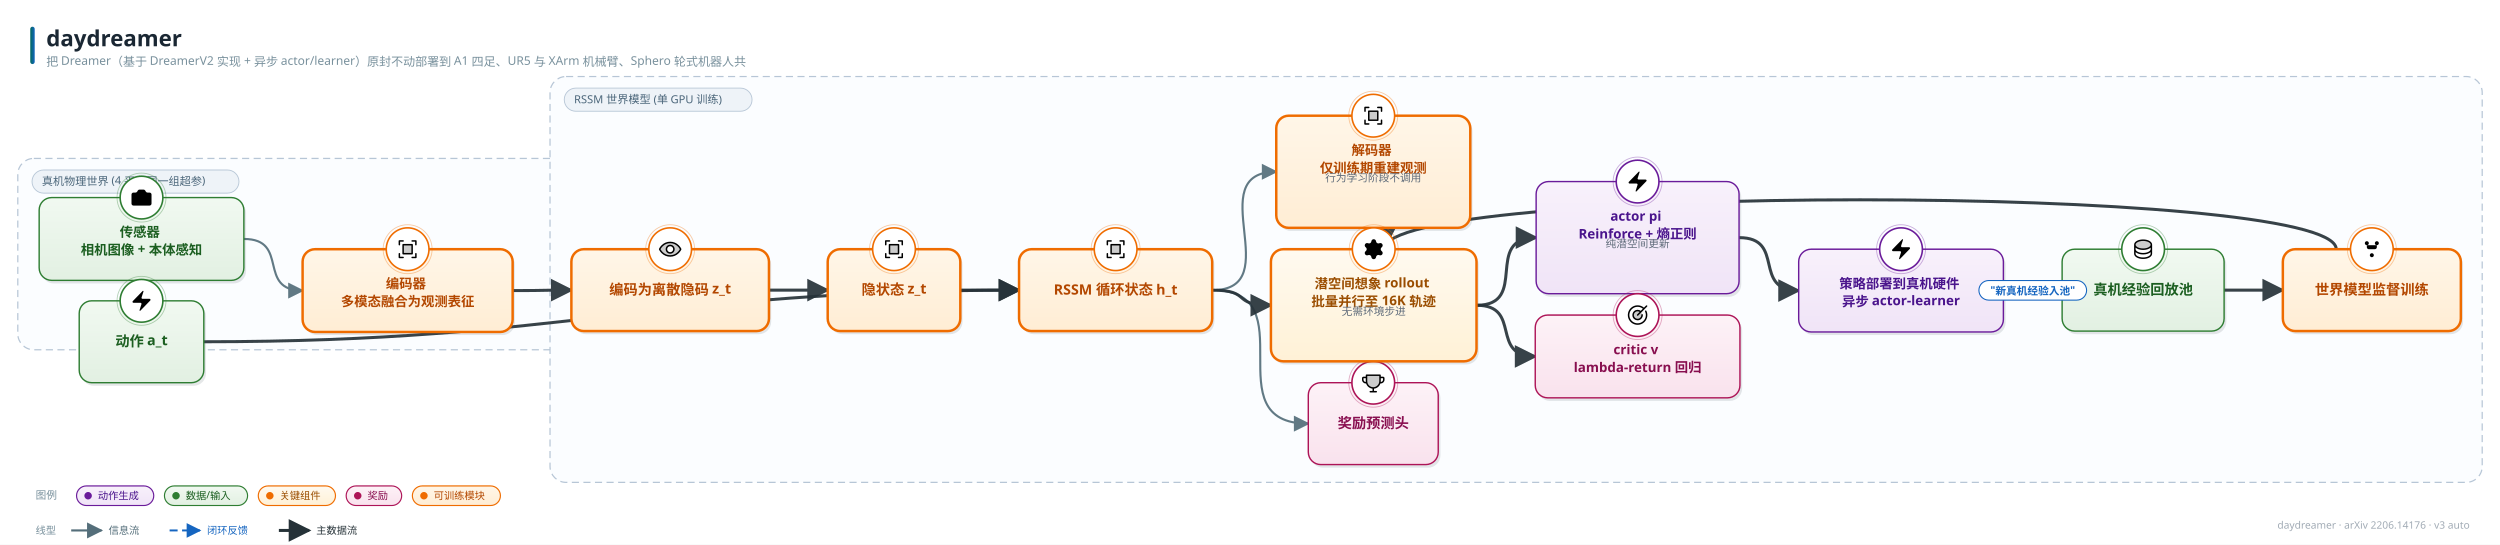
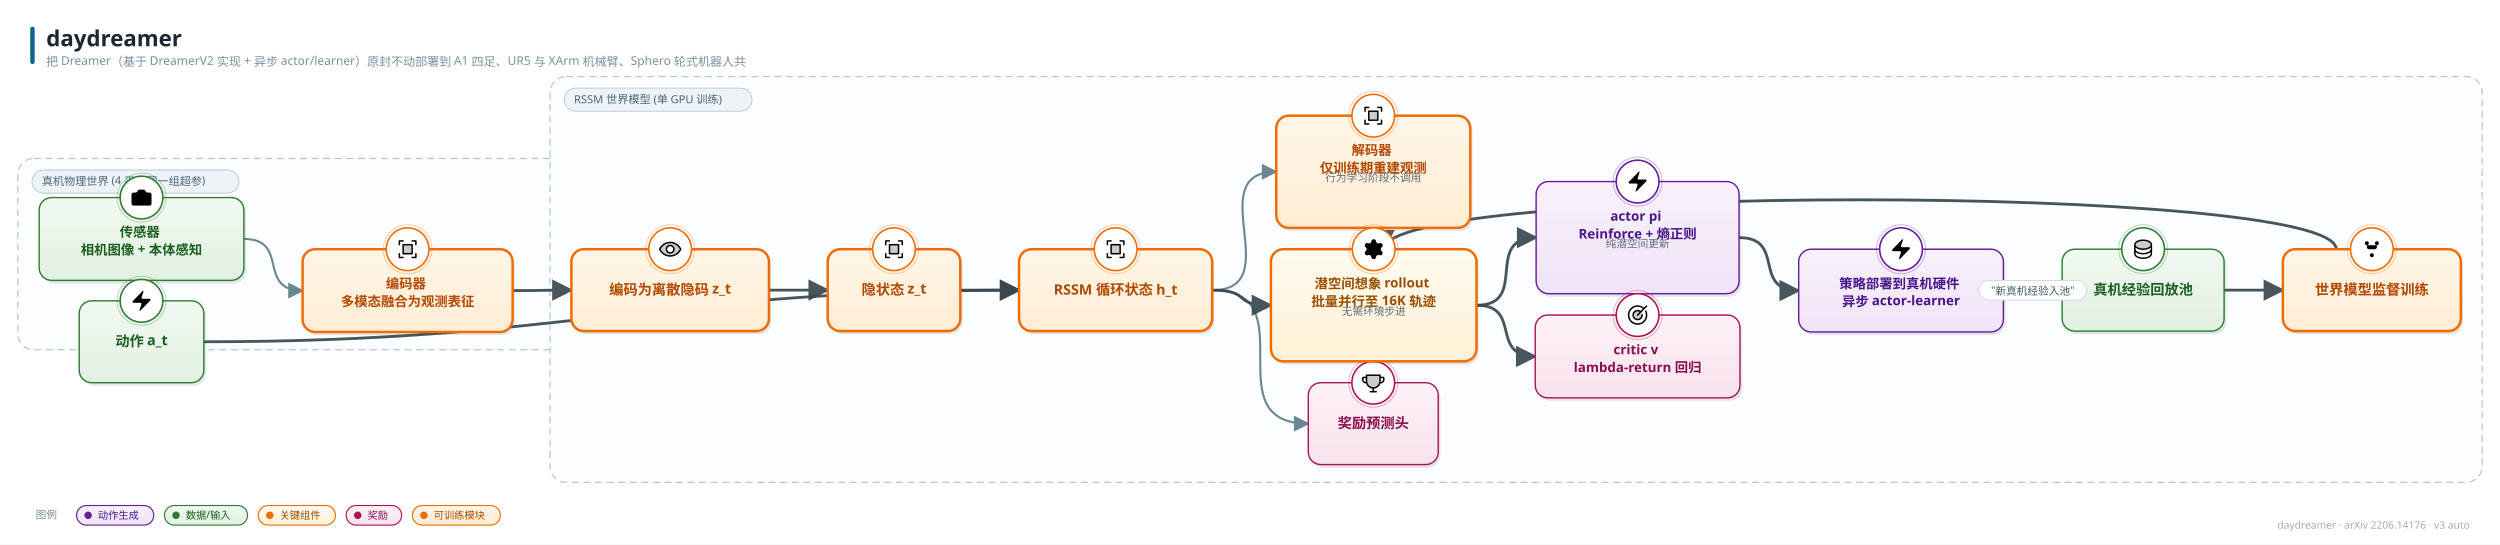
<svg xmlns="http://www.w3.org/2000/svg" width="2809" height="612" viewBox="0 0 2809 612" font-family="'PingFang SC','Hiragino Sans GB','Microsoft YaHei','Segoe UI',sans-serif">
  <style>text{font-family:'PingFang SC','Hiragino Sans GB','Microsoft YaHei','Segoe UI',sans-serif;} .lbl{font-weight:700;}</style>
  <defs>
    <linearGradient id="g-data" x1="0" y1="0" x2="0" y2="1">
      <stop offset="0" stop-color="#f1f9f1" />
      <stop offset="1" stop-color="#e2f0e2" />
    </linearGradient>
    <linearGradient id="g-frozen" x1="0" y1="0" x2="0" y2="1">
      <stop offset="0" stop-color="#f0f7fe" />
      <stop offset="1" stop-color="#dcecfb" />
    </linearGradient>
    <linearGradient id="g-train" x1="0" y1="0" x2="0" y2="1">
      <stop offset="0" stop-color="#fff6e8" />
      <stop offset="1" stop-color="#ffedd4" />
    </linearGradient>
    <linearGradient id="g-loss" x1="0" y1="0" x2="0" y2="1">
      <stop offset="0" stop-color="#fdf0f1" />
      <stop offset="1" stop-color="#f9e0e2" />
    </linearGradient>
    <linearGradient id="g-act" x1="0" y1="0" x2="0" y2="1">
      <stop offset="0" stop-color="#f8f1fb" />
      <stop offset="1" stop-color="#f0e4f7" />
    </linearGradient>
    <linearGradient id="g-loop" x1="0" y1="0" x2="0" y2="1">
      <stop offset="0" stop-color="#f2f5f7" />
      <stop offset="1" stop-color="#e6ebee" />
    </linearGradient>
    <linearGradient id="g-env" x1="0" y1="0" x2="0" y2="1">
      <stop offset="0" stop-color="#eef8f6" />
      <stop offset="1" stop-color="#dcf0ec" />
    </linearGradient>
    <linearGradient id="g-mem" x1="0" y1="0" x2="0" y2="1">
      <stop offset="0" stop-color="#fffef0" />
      <stop offset="1" stop-color="#fdf6d8" />
    </linearGradient>
    <linearGradient id="g-reward" x1="0" y1="0" x2="0" y2="1">
      <stop offset="0" stop-color="#fdf2f7" />
      <stop offset="1" stop-color="#f9e2ed" />
    </linearGradient>
    <linearGradient id="g-key" x1="0" y1="0" x2="0" y2="1">
      <stop offset="0" stop-color="#fffaf0" />
      <stop offset="1" stop-color="#fff1d6" />
    </linearGradient>
    <linearGradient id="g-title" x1="0" y1="0" x2="1" y2="0">
      <stop offset="0" stop-color="#00695c" />
      <stop offset="1" stop-color="#1565c0" />
    </linearGradient>
    <marker id="arr-main" viewBox="0 0 10 10" refX="9" refY="5" markerWidth="7.5" markerHeight="7.5" orient="auto-start-reverse">
-       <path d="M0 0 L10 5 L0 10 z" fill="#546e7a" />
+       <path d="M0 0 L10 5 L0 10 z" fill="#607d8b" />
    </marker>
    <marker id="arr-thick" viewBox="0 0 10 10" refX="9" refY="5" markerWidth="7.5" markerHeight="7.5" orient="auto-start-reverse">
-       <path d="M0 0 L10 5 L0 10 z" fill="#263238" />
+       <path d="M0 0 L10 5 L0 10 z" fill="#37474f" />
    </marker>
    <marker id="arr-thin" viewBox="0 0 10 10" refX="9" refY="5" markerWidth="7.5" markerHeight="7.5" orient="auto-start-reverse">
-       <path d="M0 0 L10 5 L0 10 z" fill="#9fb0bb" />
+       <path d="M0 0 L10 5 L0 10 z" fill="#90a4ae" />
    </marker>
    <marker id="arr-fb" viewBox="0 0 10 10" refX="9" refY="5" markerWidth="7.5" markerHeight="7.5" orient="auto-start-reverse">
      <path d="M0 0 L10 5 L0 10 z" fill="#1565c0" />
    </marker>
    <marker id="arr-loss" viewBox="0 0 10 10" refX="9" refY="5" markerWidth="7.5" markerHeight="7.5" orient="auto-start-reverse">
      <path d="M0 0 L10 5 L0 10 z" fill="#c62828" />
    </marker>
  </defs>
  <rect width="2809" height="612" fill="#ffffff" />
  <rect x="34" y="30" width="5" height="42" rx="2.5" fill="url(#g-title)" />
  <text x="52" y="52" font-size="25" font-weight="800" fill="#1a2733">daydreamer</text>
  <text x="52" y="74" font-size="13.5" fill="#78909c">把 Dreamer（基于 DreamerV2 实现 + 异步 actor/learner）原封不动部署到 A1 四足、UR5 与 XArm 机械臂、Sphero 轮式机器人共 </text>
  <text x="2775" y="594" font-size="11.5" fill="#a0aab4" text-anchor="end">daydreamer · arXiv 2206.14176 · v3 auto</text>
  <rect x="20" y="178" width="2503" height="215" rx="18" fill="#fbfdff" stroke="#b7c6d6" stroke-width="1.4" stroke-dasharray="8 5" />
  <rect x="36" y="191" width="232.5" height="26" rx="13" fill="#eef3f8" stroke="#b7c6d6" />
  <text x="47" y="208" font-size="12.5" fill="#4a6579">真机物理世界 (4 平台同一组超参)</text>
  <rect x="618" y="86" width="2171" height="456" rx="18" fill="#fbfdff" stroke="#b7c6d6" stroke-width="1.4" stroke-dasharray="8 5" />
  <rect x="634" y="99" width="211.0" height="26" rx="13" fill="#eef3f8" stroke="#b7c6d6" />
  <text x="645" y="116" font-size="12.5" fill="#4a6579">RSSM 世界模型 (单 GPU 训练)</text>
-   <path d="M 274.0 268.5 C 326.1 268.5, 287.9 326.5, 340.0 326.5" fill="none" stroke="#546e7a" stroke-width="2.4" marker-end="url(#arr-main)" opacity="0.92" />
-   <path d="M 2251.0 326.5 C 2297.0 326.5, 2271.0 326.0, 2317.0 326.0" fill="none" stroke="#1565c0" stroke-width="2.2" stroke-dasharray="9 5" marker-end="url(#arr-fb)" opacity="0.92" />
-   <path d="M 576.0 326.5 C 622.0 326.5, 596.0 326.0, 642.0 326.0" fill="none" stroke="#263238" stroke-width="3.4" marker-end="url(#arr-thick)" opacity="0.92" />
-   <path d="M 864.0 326.0 C 910.0 326.0, 884.0 326.0, 930.0 326.0" fill="none" stroke="#263238" stroke-width="3.4" marker-end="url(#arr-thick)" opacity="0.92" />
-   <path d="M 229.0 384.0 C 638.1 384.0, 735.9 326.0, 1145.0 326.0" fill="none" stroke="#263238" stroke-width="3.4" marker-end="url(#arr-thick)" opacity="0.92" />
-   <path d="M 1079.0 326.0 C 1125.0 326.0, 1099.0 326.0, 1145.0 326.0" fill="none" stroke="#263238" stroke-width="3.4" marker-end="url(#arr-thick)" opacity="0.92" />
-   <path d="M 1362.0 326.0 C 1448.1 326.0, 1347.9 193.0, 1434.0 193.0" fill="none" stroke="#546e7a" stroke-width="2.4" marker-end="url(#arr-main)" opacity="0.92" />
-   <path d="M 1362.0 326.0 C 1470.4 326.0, 1361.6 476.0, 1470.0 476.0" fill="none" stroke="#546e7a" stroke-width="2.4" marker-end="url(#arr-main)" opacity="0.92" />
-   <path d="M 2499.0 326.0 C 2545.0 326.0, 2519.0 326.0, 2565.0 326.0" fill="none" stroke="#263238" stroke-width="3.4" marker-end="url(#arr-thick)" opacity="0.92" />
-   <path d="M 2625.0 280.0 C 2625.0 206.0, 1555.0 206.0, 1555.0 280.0" fill="none" stroke="#263238" stroke-width="3.4" marker-end="url(#arr-thick)" opacity="0.92" />
-   <path d="M 1362.0 326.0 C 1408.0 326.0, 1382.0 343.0, 1428.0 343.0" fill="none" stroke="#263238" stroke-width="3.4" marker-end="url(#arr-thick)" opacity="0.92" />
-   <path d="M 1659.0 343.0 C 1719.1 343.0, 1665.9 267.0, 1726.0 267.0" fill="none" stroke="#263238" stroke-width="3.4" marker-end="url(#arr-thick)" opacity="0.92" />
-   <path d="M 1659.0 343.0 C 1710.9 343.0, 1673.1 400.5, 1725.0 400.5" fill="none" stroke="#263238" stroke-width="3.4" marker-end="url(#arr-thick)" opacity="0.92" />
-   <path d="M 1954.0 267.0 C 2007.1 267.0, 1967.9 326.5, 2021.0 326.5" fill="none" stroke="#263238" stroke-width="3.4" marker-end="url(#arr-thick)" opacity="0.92" />
+   <path d="M 274.0 268.5 C 326.1 268.5, 287.9 326.5, 340.0 326.5" fill="none" stroke="#607d8b" stroke-width="2.4" marker-end="url(#arr-main)" opacity="0.92" />
+   <path d="M 2251.0 326.5 C 2297.0 326.5, 2271.0 326.0, 2317.0 326.0" fill="none" stroke="#1565c0" stroke-width="2.2" stroke-dasharray="7 5" marker-end="url(#arr-fb)" opacity="0.92" />
+   <path d="M 576.0 326.5 C 622.0 326.5, 596.0 326.0, 642.0 326.0" fill="none" stroke="#37474f" stroke-width="3.2" marker-end="url(#arr-thick)" opacity="0.92" />
+   <path d="M 864.0 326.0 C 910.0 326.0, 884.0 326.0, 930.0 326.0" fill="none" stroke="#37474f" stroke-width="3.2" marker-end="url(#arr-thick)" opacity="0.92" />
+   <path d="M 229.0 384.0 C 638.1 384.0, 735.9 326.0, 1145.0 326.0" fill="none" stroke="#37474f" stroke-width="3.2" marker-end="url(#arr-thick)" opacity="0.92" />
+   <path d="M 1079.0 326.0 C 1125.0 326.0, 1099.0 326.0, 1145.0 326.0" fill="none" stroke="#37474f" stroke-width="3.2" marker-end="url(#arr-thick)" opacity="0.92" />
+   <path d="M 1362.0 326.0 C 1448.1 326.0, 1347.9 193.0, 1434.0 193.0" fill="none" stroke="#607d8b" stroke-width="2.4" marker-end="url(#arr-main)" opacity="0.92" />
+   <path d="M 1362.0 326.0 C 1470.4 326.0, 1361.6 476.0, 1470.0 476.0" fill="none" stroke="#607d8b" stroke-width="2.4" marker-end="url(#arr-main)" opacity="0.92" />
+   <path d="M 2499.0 326.0 C 2545.0 326.0, 2519.0 326.0, 2565.0 326.0" fill="none" stroke="#37474f" stroke-width="3.2" marker-end="url(#arr-thick)" opacity="0.92" />
+   <path d="M 2625.0 280.0 C 2625.0 206.0, 1555.0 206.0, 1555.0 280.0" fill="none" stroke="#37474f" stroke-width="3.2" marker-end="url(#arr-thick)" opacity="0.92" />
+   <path d="M 1362.0 326.0 C 1408.0 326.0, 1382.0 343.0, 1428.0 343.0" fill="none" stroke="#37474f" stroke-width="3.2" marker-end="url(#arr-thick)" opacity="0.92" />
+   <path d="M 1659.0 343.0 C 1719.1 343.0, 1665.9 267.0, 1726.0 267.0" fill="none" stroke="#37474f" stroke-width="3.2" marker-end="url(#arr-thick)" opacity="0.92" />
+   <path d="M 1659.0 343.0 C 1710.9 343.0, 1673.1 400.5, 1725.0 400.5" fill="none" stroke="#37474f" stroke-width="3.2" marker-end="url(#arr-thick)" opacity="0.92" />
+   <path d="M 1954.0 267.0 C 2007.1 267.0, 1967.9 326.5, 2021.0 326.5" fill="none" stroke="#37474f" stroke-width="3.2" marker-end="url(#arr-thick)" opacity="0.92" />
  <rect x="46.5" y="225.5" width="230" height="93" rx="14" fill="#37474f" opacity="0.13" />
  <rect x="44" y="222" width="230" height="93" rx="14" fill="url(#g-data)" stroke="#2e7d32" stroke-width="1.6" />
  <circle cx="159.0" cy="222" r="24" fill="#ffffff" stroke="#2e7d32" stroke-width="1.8" />
  <circle cx="159.0" cy="222" r="27.5" fill="none" stroke="#2e7d32" stroke-width="1" opacity="0.35" />
  <g transform="translate(145.5,208.5) scale(1.125)">
    <path d="M13.997 4a2 2 0 0 1 1.76 1.05l.486.9A2 2 0 0 0 18.003 7H20a2 2 0 0 1 2 2v9a2 2 0 0 1-2 2H4a2 2 0 0 1-2-2V9a2 2 0 0 1 2-2h1.997a2 2 0 0 0 1.759-1.048l.489-.904A2 2 0 0 1 10.004 4z" />
    <circle cx="12" cy="13" r="3" />
  </g>
  <text x="159.0" y="266" font-size="15" class="lbl" fill="#1b5e20" text-anchor="middle">
    <tspan x="159.0" dy="0">传感器</tspan>
    <tspan x="159.0" dy="20">相机图像 + 本体感知</tspan>
  </text>
  <rect x="342.5" y="283.5" width="236" height="93" rx="14" fill="#37474f" opacity="0.13" />
  <rect x="340" y="280" width="236" height="93" rx="14" fill="url(#g-train)" stroke="#ef6c00" stroke-width="2.8" />
  <circle cx="458.0" cy="280" r="24" fill="#ffffff" stroke="#ef6c00" stroke-width="1.8" />
  <circle cx="458.0" cy="280" r="27.5" fill="none" stroke="#ef6c00" stroke-width="1" opacity="0.35" />
  <g transform="translate(444.5,266.5) scale(0.1055)">
    <path d="M176,80v96H80V80Z" opacity="0.2" />
    <path d="M224,40V80a8,8,0,0,1-16,0V48H176a8,8,0,0,1,0-16h40A8,8,0,0,1,224,40ZM80,208H48V176a8,8,0,0,0-16,0v40a8,8,0,0,0,8,8H80a8,8,0,0,0,0-16Zm136-40a8,8,0,0,0-8,8v32H176a8,8,0,0,0,0,16h40a8,8,0,0,0,8-8V176A8,8,0,0,0,216,168ZM40,88a8,8,0,0,0,8-8V48H80a8,8,0,0,0,0-16H40a8,8,0,0,0-8,8V80A8,8,0,0,0,40,88ZM80,72h96a8,8,0,0,1,8,8v96a8,8,0,0,1-8,8H80a8,8,0,0,1-8-8V80A8,8,0,0,1,80,72Zm8,96h80V88H88Z" />
  </g>
  <text x="458.0" y="324" font-size="15" class="lbl" fill="#b34700" text-anchor="middle">
    <tspan x="458.0" dy="0">编码器</tspan>
    <tspan x="458.0" dy="20">多模态融合为观测表征</tspan>
  </text>
  <rect x="2023.5" y="283.5" width="230" height="93" rx="14" fill="#37474f" opacity="0.13" />
  <rect x="2021" y="280" width="230" height="93" rx="14" fill="url(#g-act)" stroke="#6a1b9a" stroke-width="1.6" />
  <circle cx="2136.0" cy="280" r="24" fill="#ffffff" stroke="#6a1b9a" stroke-width="1.8" />
  <circle cx="2136.0" cy="280" r="27.5" fill="none" stroke="#6a1b9a" stroke-width="1" opacity="0.35" />
  <g transform="translate(2122.5,266.5) scale(1.125)">
    <path d="M4 14a1 1 0 0 1-.78-1.63l9.9-10.2a.5.5 0 0 1 .86.46l-1.92 6.02A1 1 0 0 0 13 10h7a1 1 0 0 1 .78 1.63l-9.9 10.2a.5.5 0 0 1-.86-.46l1.92-6.02A1 1 0 0 0 11 14z" />
  </g>
  <text x="2136.0" y="324" font-size="15" class="lbl" fill="#4a148c" text-anchor="middle">
    <tspan x="2136.0" dy="0">策略部署到真机硬件</tspan>
    <tspan x="2136.0" dy="20">异步 actor-learner</tspan>
  </text>
  <rect x="2319.5" y="283.5" width="182" height="92" rx="14" fill="#37474f" opacity="0.13" />
  <rect x="2317" y="280" width="182" height="92" rx="14" fill="url(#g-data)" stroke="#2e7d32" stroke-width="1.6" />
  <circle cx="2408.0" cy="280" r="24" fill="#ffffff" stroke="#2e7d32" stroke-width="1.8" />
  <circle cx="2408.0" cy="280" r="27.5" fill="none" stroke="#2e7d32" stroke-width="1" opacity="0.35" />
  <g transform="translate(2394.5,266.5) scale(0.1055)">
    <path d="M216,80c0,26.51-39.4,48-88,48S40,106.51,40,80s39.4-48,88-48S216,53.49,216,80Z" opacity="0.2" />
    <path d="M128,24C74.17,24,32,48.6,32,80v96c0,31.4,42.17,56,96,56s96-24.6,96-56V80C224,48.6,181.83,24,128,24Zm80,104c0,9.62-7.88,19.43-21.61,26.92C170.93,163.35,150.19,168,128,168s-42.93-4.65-58.39-13.08C55.88,147.43,48,137.62,48,128V111.36c17.06,15,46.23,24.64,80,24.64s62.94-9.68,80-24.64ZM69.61,53.08C85.07,44.65,105.81,40,128,40s42.93,4.65,58.39,13.08C200.12,60.57,208,70.38,208,80s-7.88,19.43-21.61,26.92C170.93,115.35,150.19,120,128,120s-42.93-4.65-58.39-13.08C55.88,99.43,48,89.62,48,80S55.88,60.57,69.61,53.08ZM186.39,202.92C170.93,211.35,150.19,216,128,216s-42.93-4.65-58.39-13.08C55.88,195.43,48,185.62,48,176V159.36c17.06,15,46.23,24.64,80,24.64s62.94-9.68,80-24.64V176C208,185.62,200.12,195.43,186.39,202.92Z" />
  </g>
  <text x="2408.0" y="331" font-size="16" class="lbl" fill="#1b5e20" text-anchor="middle">真机经验回放池</text>
  <rect x="644.5" y="283.5" width="222" height="92" rx="14" fill="#37474f" opacity="0.13" />
  <rect x="642" y="280" width="222" height="92" rx="14" fill="url(#g-train)" stroke="#ef6c00" stroke-width="2.8" />
  <circle cx="753.0" cy="280" r="24" fill="#ffffff" stroke="#ef6c00" stroke-width="1.8" />
  <circle cx="753.0" cy="280" r="27.5" fill="none" stroke="#ef6c00" stroke-width="1" opacity="0.35" />
  <g transform="translate(739.5,266.5) scale(0.1055)">
    <path d="M128,56C48,56,16,128,16,128s32,72,112,72,112-72,112-72S208,56,128,56Zm0,112a40,40,0,1,1,40-40A40,40,0,0,1,128,168Z" opacity="0.2" />
    <path d="M247.31,124.76c-.35-.79-8.82-19.58-27.65-38.41C194.57,61.26,162.88,48,128,48S61.43,61.26,36.34,86.35C17.51,105.18,9,124,8.69,124.76a8,8,0,0,0,0,6.5c.35.79,8.82,19.57,27.65,38.4C61.43,194.74,93.12,208,128,208s66.57-13.26,91.66-38.34c18.83-18.83,27.3-37.61,27.65-38.4A8,8,0,0,0,247.31,124.76ZM128,192c-30.78,0-57.67-11.19-79.93-33.25A133.47,133.47,0,0,1,25,128,133.33,133.33,0,0,1,48.07,97.25C70.33,75.19,97.22,64,128,64s57.67,11.19,79.93,33.25A133.46,133.46,0,0,1,231.05,128C223.84,141.46,192.43,192,128,192Zm0-112a48,48,0,1,0,48,48A48.05,48.05,0,0,0,128,80Zm0,80a32,32,0,1,1,32-32A32,32,0,0,1,128,160Z" />
  </g>
  <text x="753.0" y="331" font-size="16" class="lbl" fill="#b34700" text-anchor="middle">编码为离散隐码 z_t</text>
  <rect x="1147.5" y="283.5" width="217" height="92" rx="14" fill="#37474f" opacity="0.13" />
  <rect x="1145" y="280" width="217" height="92" rx="14" fill="url(#g-train)" stroke="#ef6c00" stroke-width="2.8" />
  <circle cx="1253.5" cy="280" r="24" fill="#ffffff" stroke="#ef6c00" stroke-width="1.8" />
  <circle cx="1253.5" cy="280" r="27.5" fill="none" stroke="#ef6c00" stroke-width="1" opacity="0.35" />
  <g transform="translate(1240.0,266.5) scale(0.1055)">
    <path d="M176,80v96H80V80Z" opacity="0.2" />
    <path d="M224,40V80a8,8,0,0,1-16,0V48H176a8,8,0,0,1,0-16h40A8,8,0,0,1,224,40ZM80,208H48V176a8,8,0,0,0-16,0v40a8,8,0,0,0,8,8H80a8,8,0,0,0,0-16Zm136-40a8,8,0,0,0-8,8v32H176a8,8,0,0,0,0,16h40a8,8,0,0,0,8-8V176A8,8,0,0,0,216,168ZM40,88a8,8,0,0,0,8-8V48H80a8,8,0,0,0,0-16H40a8,8,0,0,0-8,8V80A8,8,0,0,0,40,88ZM80,72h96a8,8,0,0,1,8,8v96a8,8,0,0,1-8,8H80a8,8,0,0,1-8-8V80A8,8,0,0,1,80,72Zm8,96h80V88H88Z" />
  </g>
  <text x="1253.5" y="331" font-size="16" class="lbl" fill="#b34700" text-anchor="middle">RSSM 循环状态 h_t</text>
  <rect x="1436.5" y="133.5" width="218" height="126" rx="14" fill="#37474f" opacity="0.13" />
  <rect x="1434" y="130" width="218" height="126" rx="14" fill="url(#g-train)" stroke="#ef6c00" stroke-width="2.8" />
  <circle cx="1543.0" cy="130" r="24" fill="#ffffff" stroke="#ef6c00" stroke-width="1.8" />
  <circle cx="1543.0" cy="130" r="27.5" fill="none" stroke="#ef6c00" stroke-width="1" opacity="0.35" />
  <g transform="translate(1529.5,116.5) scale(0.1055)">
    <path d="M176,80v96H80V80Z" opacity="0.2" />
    <path d="M224,40V80a8,8,0,0,1-16,0V48H176a8,8,0,0,1,0-16h40A8,8,0,0,1,224,40ZM80,208H48V176a8,8,0,0,0-16,0v40a8,8,0,0,0,8,8H80a8,8,0,0,0,0-16Zm136-40a8,8,0,0,0-8,8v32H176a8,8,0,0,0,0,16h40a8,8,0,0,0,8-8V176A8,8,0,0,0,216,168ZM40,88a8,8,0,0,0,8-8V48H80a8,8,0,0,0,0-16H40a8,8,0,0,0-8,8V80A8,8,0,0,0,40,88ZM80,72h96a8,8,0,0,1,8,8v96a8,8,0,0,1-8,8H80a8,8,0,0,1-8-8V80A8,8,0,0,1,80,72Zm8,96h80V88H88Z" />
  </g>
  <text x="1543.0" y="174" font-size="15" class="lbl" fill="#b34700" text-anchor="middle">
    <tspan x="1543.0" dy="0">解码器</tspan>
    <tspan x="1543.0" dy="20">仅训练期重建观测</tspan>
  </text>
  <text x="1543.0" y="204" font-size="12" fill="#5f6b7a" text-anchor="middle">行为学习阶段不调用</text>
  <rect x="1472.5" y="433.5" width="146" height="92" rx="14" fill="#37474f" opacity="0.13" />
  <rect x="1470" y="430" width="146" height="92" rx="14" fill="url(#g-reward)" stroke="#ad1457" stroke-width="1.6" />
  <circle cx="1543.0" cy="430" r="24" fill="#ffffff" stroke="#ad1457" stroke-width="1.8" />
  <circle cx="1543.0" cy="430" r="27.5" fill="none" stroke="#ad1457" stroke-width="1" opacity="0.35" />
  <g transform="translate(1529.5,416.5) scale(0.1055)">
    <path d="M200,48v63.1c0,39.7-31.75,72.6-71.45,72.9A72,72,0,0,1,56,112V48Z" opacity="0.2" />
    <path d="M232,64H208V48a8,8,0,0,0-8-8H56a8,8,0,0,0-8,8V64H24A16,16,0,0,0,8,80V96a40,40,0,0,0,40,40h3.65A80.13,80.13,0,0,0,120,191.61V216H96a8,8,0,0,0,0,16h64a8,8,0,0,0,0-16H136V191.58c31.94-3.23,58.44-25.64,68.08-55.58H208a40,40,0,0,0,40-40V80A16,16,0,0,0,232,64ZM48,120A24,24,0,0,1,24,96V80H48v32q0,4,.39,8Zm144-8.9c0,35.52-29,64.64-64,64.9a64,64,0,0,1-64-64V56H192ZM232,96a24,24,0,0,1-24,24h-.5a81.81,81.81,0,0,0,.5-8.9V80h24Z" />
  </g>
  <text x="1543.0" y="481" font-size="16" class="lbl" fill="#880e4f" text-anchor="middle">奖励预测头</text>
  <rect x="2567.5" y="283.5" width="200" height="92" rx="14" fill="#37474f" opacity="0.13" />
  <rect x="2565" y="280" width="200" height="92" rx="14" fill="url(#g-train)" stroke="#ef6c00" stroke-width="2.8" />
  <circle cx="2665.0" cy="280" r="24" fill="#ffffff" stroke="#ef6c00" stroke-width="1.8" />
  <circle cx="2665.0" cy="280" r="27.5" fill="none" stroke="#ef6c00" stroke-width="1" opacity="0.35" />
  <g transform="translate(2651.5,266.5) scale(1.125)">
    <path stroke="none" d="M0 0h24v24H0z" fill="none" />
    <path d="M10 18a2 2 0 1 0 4 0a2 2 0 1 0 -4 0" />
    <path d="M5 6a2 2 0 1 0 4 0a2 2 0 1 0 -4 0" />
    <path d="M15 6a2 2 0 1 0 4 0a2 2 0 1 0 -4 0" />
    <path d="M7 8v2a2 2 0 0 0 2 2h6a2 2 0 0 0 2 -2v-2" />
    <path d="M12 12l0 4" />
  </g>
  <text x="2665.0" y="331" font-size="16" class="lbl" fill="#b34700" text-anchor="middle">世界模型监督训练</text>
  <rect x="932.5" y="283.5" width="149" height="92" rx="14" fill="#37474f" opacity="0.13" />
  <rect x="930" y="280" width="149" height="92" rx="14" fill="url(#g-train)" stroke="#ef6c00" stroke-width="2.8" />
  <circle cx="1004.5" cy="280" r="24" fill="#ffffff" stroke="#ef6c00" stroke-width="1.8" />
  <circle cx="1004.5" cy="280" r="27.5" fill="none" stroke="#ef6c00" stroke-width="1" opacity="0.35" />
  <g transform="translate(991.0,266.5) scale(0.1055)">
    <path d="M176,80v96H80V80Z" opacity="0.2" />
    <path d="M224,40V80a8,8,0,0,1-16,0V48H176a8,8,0,0,1,0-16h40A8,8,0,0,1,224,40ZM80,208H48V176a8,8,0,0,0-16,0v40a8,8,0,0,0,8,8H80a8,8,0,0,0,0-16Zm136-40a8,8,0,0,0-8,8v32H176a8,8,0,0,0,0,16h40a8,8,0,0,0,8-8V176A8,8,0,0,0,216,168ZM40,88a8,8,0,0,0,8-8V48H80a8,8,0,0,0,0-16H40a8,8,0,0,0-8,8V80A8,8,0,0,0,40,88ZM80,72h96a8,8,0,0,1,8,8v96a8,8,0,0,1-8,8H80a8,8,0,0,1-8-8V80A8,8,0,0,1,80,72Zm8,96h80V88H88Z" />
  </g>
  <text x="1004.5" y="331" font-size="16" class="lbl" fill="#b34700" text-anchor="middle">隐状态 z_t</text>
  <rect x="91.5" y="341.5" width="140" height="92" rx="14" fill="#37474f" opacity="0.13" />
  <rect x="89" y="338" width="140" height="92" rx="14" fill="url(#g-data)" stroke="#2e7d32" stroke-width="1.6" />
  <circle cx="159.0" cy="338" r="24" fill="#ffffff" stroke="#2e7d32" stroke-width="1.8" />
  <circle cx="159.0" cy="338" r="27.5" fill="none" stroke="#2e7d32" stroke-width="1" opacity="0.35" />
  <g transform="translate(145.5,324.5) scale(1.125)">
    <path d="M4 14a1 1 0 0 1-.78-1.63l9.9-10.2a.5.5 0 0 1 .86.46l-1.92 6.02A1 1 0 0 0 13 10h7a1 1 0 0 1 .78 1.63l-9.9 10.2a.5.5 0 0 1-.86-.46l1.92-6.02A1 1 0 0 0 11 14z" />
  </g>
  <text x="159.0" y="389" font-size="16" class="lbl" fill="#1b5e20" text-anchor="middle">动作 a_t</text>
  <rect x="1430.5" y="283.5" width="231" height="126" rx="14" fill="#37474f" opacity="0.13" />
  <rect x="1428" y="280" width="231" height="126" rx="14" fill="url(#g-key)" stroke="#ef6c00" stroke-width="2.8" />
  <circle cx="1543.5" cy="280" r="24" fill="#ffffff" stroke="#ef6c00" stroke-width="1.8" />
  <circle cx="1543.5" cy="280" r="27.5" fill="none" stroke="#ef6c00" stroke-width="1" opacity="0.35" />
  <g transform="translate(1530.0,266.5) scale(1.125)">
    <path d="M9.671 4.136a2.34 2.34 0 0 1 4.659 0 2.34 2.34 0 0 0 3.319 1.915 2.34 2.34 0 0 1 2.33 4.033 2.34 2.34 0 0 0 0 3.831 2.34 2.34 0 0 1-2.33 4.033 2.34 2.34 0 0 0-3.319 1.915 2.34 2.34 0 0 1-4.659 0 2.34 2.34 0 0 0-3.32-1.915 2.34 2.34 0 0 1-2.33-4.033 2.34 2.34 0 0 0 0-3.831A2.34 2.34 0 0 1 6.35 6.051a2.34 2.34 0 0 0 3.319-1.915" />
    <circle cx="12" cy="12" r="3" />
  </g>
  <text x="1543.5" y="324" font-size="15" class="lbl" fill="#9a4d00" text-anchor="middle">
    <tspan x="1543.5" dy="0">潜空间想象 rollout</tspan>
    <tspan x="1543.5" dy="20">批量并行至 16K 轨迹</tspan>
  </text>
  <text x="1543.5" y="354" font-size="12" fill="#5f6b7a" text-anchor="middle">无需环境步进</text>
  <rect x="1728.5" y="207.5" width="228" height="126" rx="14" fill="#37474f" opacity="0.13" />
  <rect x="1726" y="204" width="228" height="126" rx="14" fill="url(#g-act)" stroke="#6a1b9a" stroke-width="1.6" />
  <circle cx="1840.0" cy="204" r="24" fill="#ffffff" stroke="#6a1b9a" stroke-width="1.8" />
  <circle cx="1840.0" cy="204" r="27.5" fill="none" stroke="#6a1b9a" stroke-width="1" opacity="0.35" />
  <g transform="translate(1826.5,190.5) scale(1.125)">
    <path d="M4 14a1 1 0 0 1-.78-1.63l9.9-10.2a.5.5 0 0 1 .86.46l-1.92 6.02A1 1 0 0 0 13 10h7a1 1 0 0 1 .78 1.63l-9.9 10.2a.5.5 0 0 1-.86-.46l1.92-6.02A1 1 0 0 0 11 14z" />
  </g>
  <text x="1840.0" y="248" font-size="15" class="lbl" fill="#4a148c" text-anchor="middle">
    <tspan x="1840.0" dy="0">actor pi</tspan>
    <tspan x="1840.0" dy="20">Reinforce + 熵正则</tspan>
  </text>
  <text x="1840.0" y="278" font-size="12" fill="#5f6b7a" text-anchor="middle">纯潜空间更新</text>
  <rect x="1727.5" y="357.5" width="230" height="93" rx="14" fill="#37474f" opacity="0.13" />
  <rect x="1725" y="354" width="230" height="93" rx="14" fill="url(#g-reward)" stroke="#ad1457" stroke-width="1.6" />
  <circle cx="1840.0" cy="354" r="24" fill="#ffffff" stroke="#ad1457" stroke-width="1.8" />
  <circle cx="1840.0" cy="354" r="27.5" fill="none" stroke="#ad1457" stroke-width="1" opacity="0.35" />
  <g transform="translate(1826.5,340.5) scale(0.1055)">
    <path d="M176,128a48,48,0,1,1-48-48A48,48,0,0,1,176,128Z" opacity="0.2" />
    <path d="M221.87,83.16A104.1,104.1,0,1,1,195.67,49l22.67-22.68a8,8,0,0,1,11.32,11.32l-96,96a8,8,0,0,1-11.32-11.32l27.72-27.72a40,40,0,1,0,17.87,31.09,8,8,0,1,1,16-.9,56,56,0,1,1-22.38-41.65L184.3,60.39a87.88,87.88,0,1,0,23.13,29.67,8,8,0,0,1,14.44-6.9Z" />
  </g>
  <text x="1840.0" y="398" font-size="15" class="lbl" fill="#880e4f" text-anchor="middle">
    <tspan x="1840.0" dy="0">critic v</tspan>
    <tspan x="1840.0" dy="20">lambda-return 回归</tspan>
  </text>
  <g transform="translate(2284.0,326.2)">
-     <rect x="-60.5" y="-11" width="121.0" height="22" rx="11" fill="#ffffff" stroke="#1565c0" stroke-width="1.2" />
-     <text y="4" font-size="12" fill="#1565c0" font-weight="600" text-anchor="middle">"新真机经验入池"</text>
-   </g>
-   <text x="40" y="560.5" font-size="12" fill="#78909c">图例</text>
-   <g>
-     <rect x="86" y="546" width="86.76" height="22" rx="11" fill="url(#g-act)" stroke="#6a1b9a" stroke-width="1.3" />
-     <circle cx="99" cy="557" r="4.2" fill="#6a1b9a" />
-     <text x="110" y="561" font-size="11.5" fill="#4a148c">动作生成</text>
-   </g>
-   <g>
-     <rect x="184.76" y="546" width="93.43" height="22" rx="11" fill="url(#g-data)" stroke="#2e7d32" stroke-width="1.3" />
-     <circle cx="197.76" cy="557" r="4.2" fill="#2e7d32" />
-     <text x="208.76" y="561" font-size="11.5" fill="#1b5e20">数据/输入</text>
-   </g>
-   <g>
-     <rect x="290.19" y="546" width="86.76" height="22" rx="11" fill="url(#g-key)" stroke="#ef6c00" stroke-width="1.3" />
-     <circle cx="303.19" cy="557" r="4.2" fill="#ef6c00" />
-     <text x="314.19" y="561" font-size="11.5" fill="#9a4d00">关键组件</text>
-   </g>
-   <g>
-     <rect x="388.95" y="546" width="62.38" height="22" rx="11" fill="url(#g-reward)" stroke="#ad1457" stroke-width="1.3" />
-     <circle cx="401.95" cy="557" r="4.2" fill="#ad1457" />
-     <text x="412.95" y="561" font-size="11.5" fill="#880e4f">奖励</text>
-   </g>
-   <g>
-     <rect x="463.33" y="546" width="98.95" height="22" rx="11" fill="url(#g-train)" stroke="#ef6c00" stroke-width="1.3" />
-     <circle cx="476.33" cy="557" r="4.2" fill="#ef6c00" />
-     <text x="487.33" y="561" font-size="11.5" fill="#b34700">可训练模块</text>
-   </g>
-   <text x="40" y="600" font-size="11.5" fill="#78909c">线型</text>
-   <g>
-     <path d="M 80 596 h 34" stroke="#546e7a" stroke-width="2.4" marker-end="url(#arr-main)" />
-     <text x="122" y="600" font-size="11.5" fill="#546e7a">信息流</text>
-   </g>
-   <g>
-     <path d="M 190.57 596 h 34" stroke="#1565c0" stroke-width="2.2" stroke-dasharray="9 5" marker-end="url(#arr-fb)" />
-     <text x="232.57" y="600" font-size="11.5" fill="#1565c0">闭环反馈</text>
-   </g>
-   <g>
-     <path d="M 313.33 596 h 34" stroke="#263238" stroke-width="3.4" marker-end="url(#arr-thick)" />
-     <text x="355.33" y="600" font-size="11.5" fill="#263238">主数据流</text>
+     <rect x="-60.5" y="-11" width="121.0" height="22" rx="11" fill="#ffffff" stroke="#cfd8dc" />
+     <text y="4" font-size="12" fill="#455a64" text-anchor="middle">"新真机经验入池"</text>
+   </g>
+   <text x="40" y="582.5" font-size="12" fill="#78909c">图例</text>
+   <g>
+     <rect x="86" y="568" width="86.76" height="22" rx="11" fill="url(#g-act)" stroke="#6a1b9a" stroke-width="1.3" />
+     <circle cx="99" cy="579" r="4.2" fill="#6a1b9a" />
+     <text x="110" y="583" font-size="11.5" fill="#4a148c">动作生成</text>
+   </g>
+   <g>
+     <rect x="184.76" y="568" width="93.43" height="22" rx="11" fill="url(#g-data)" stroke="#2e7d32" stroke-width="1.3" />
+     <circle cx="197.76" cy="579" r="4.2" fill="#2e7d32" />
+     <text x="208.76" y="583" font-size="11.5" fill="#1b5e20">数据/输入</text>
+   </g>
+   <g>
+     <rect x="290.19" y="568" width="86.76" height="22" rx="11" fill="url(#g-key)" stroke="#ef6c00" stroke-width="1.3" />
+     <circle cx="303.19" cy="579" r="4.2" fill="#ef6c00" />
+     <text x="314.19" y="583" font-size="11.5" fill="#9a4d00">关键组件</text>
+   </g>
+   <g>
+     <rect x="388.95" y="568" width="62.38" height="22" rx="11" fill="url(#g-reward)" stroke="#ad1457" stroke-width="1.3" />
+     <circle cx="401.95" cy="579" r="4.2" fill="#ad1457" />
+     <text x="412.95" y="583" font-size="11.5" fill="#880e4f">奖励</text>
+   </g>
+   <g>
+     <rect x="463.33" y="568" width="98.95" height="22" rx="11" fill="url(#g-train)" stroke="#ef6c00" stroke-width="1.3" />
+     <circle cx="476.33" cy="579" r="4.2" fill="#ef6c00" />
+     <text x="487.33" y="583" font-size="11.5" fill="#b34700">可训练模块</text>
  </g>
</svg>
